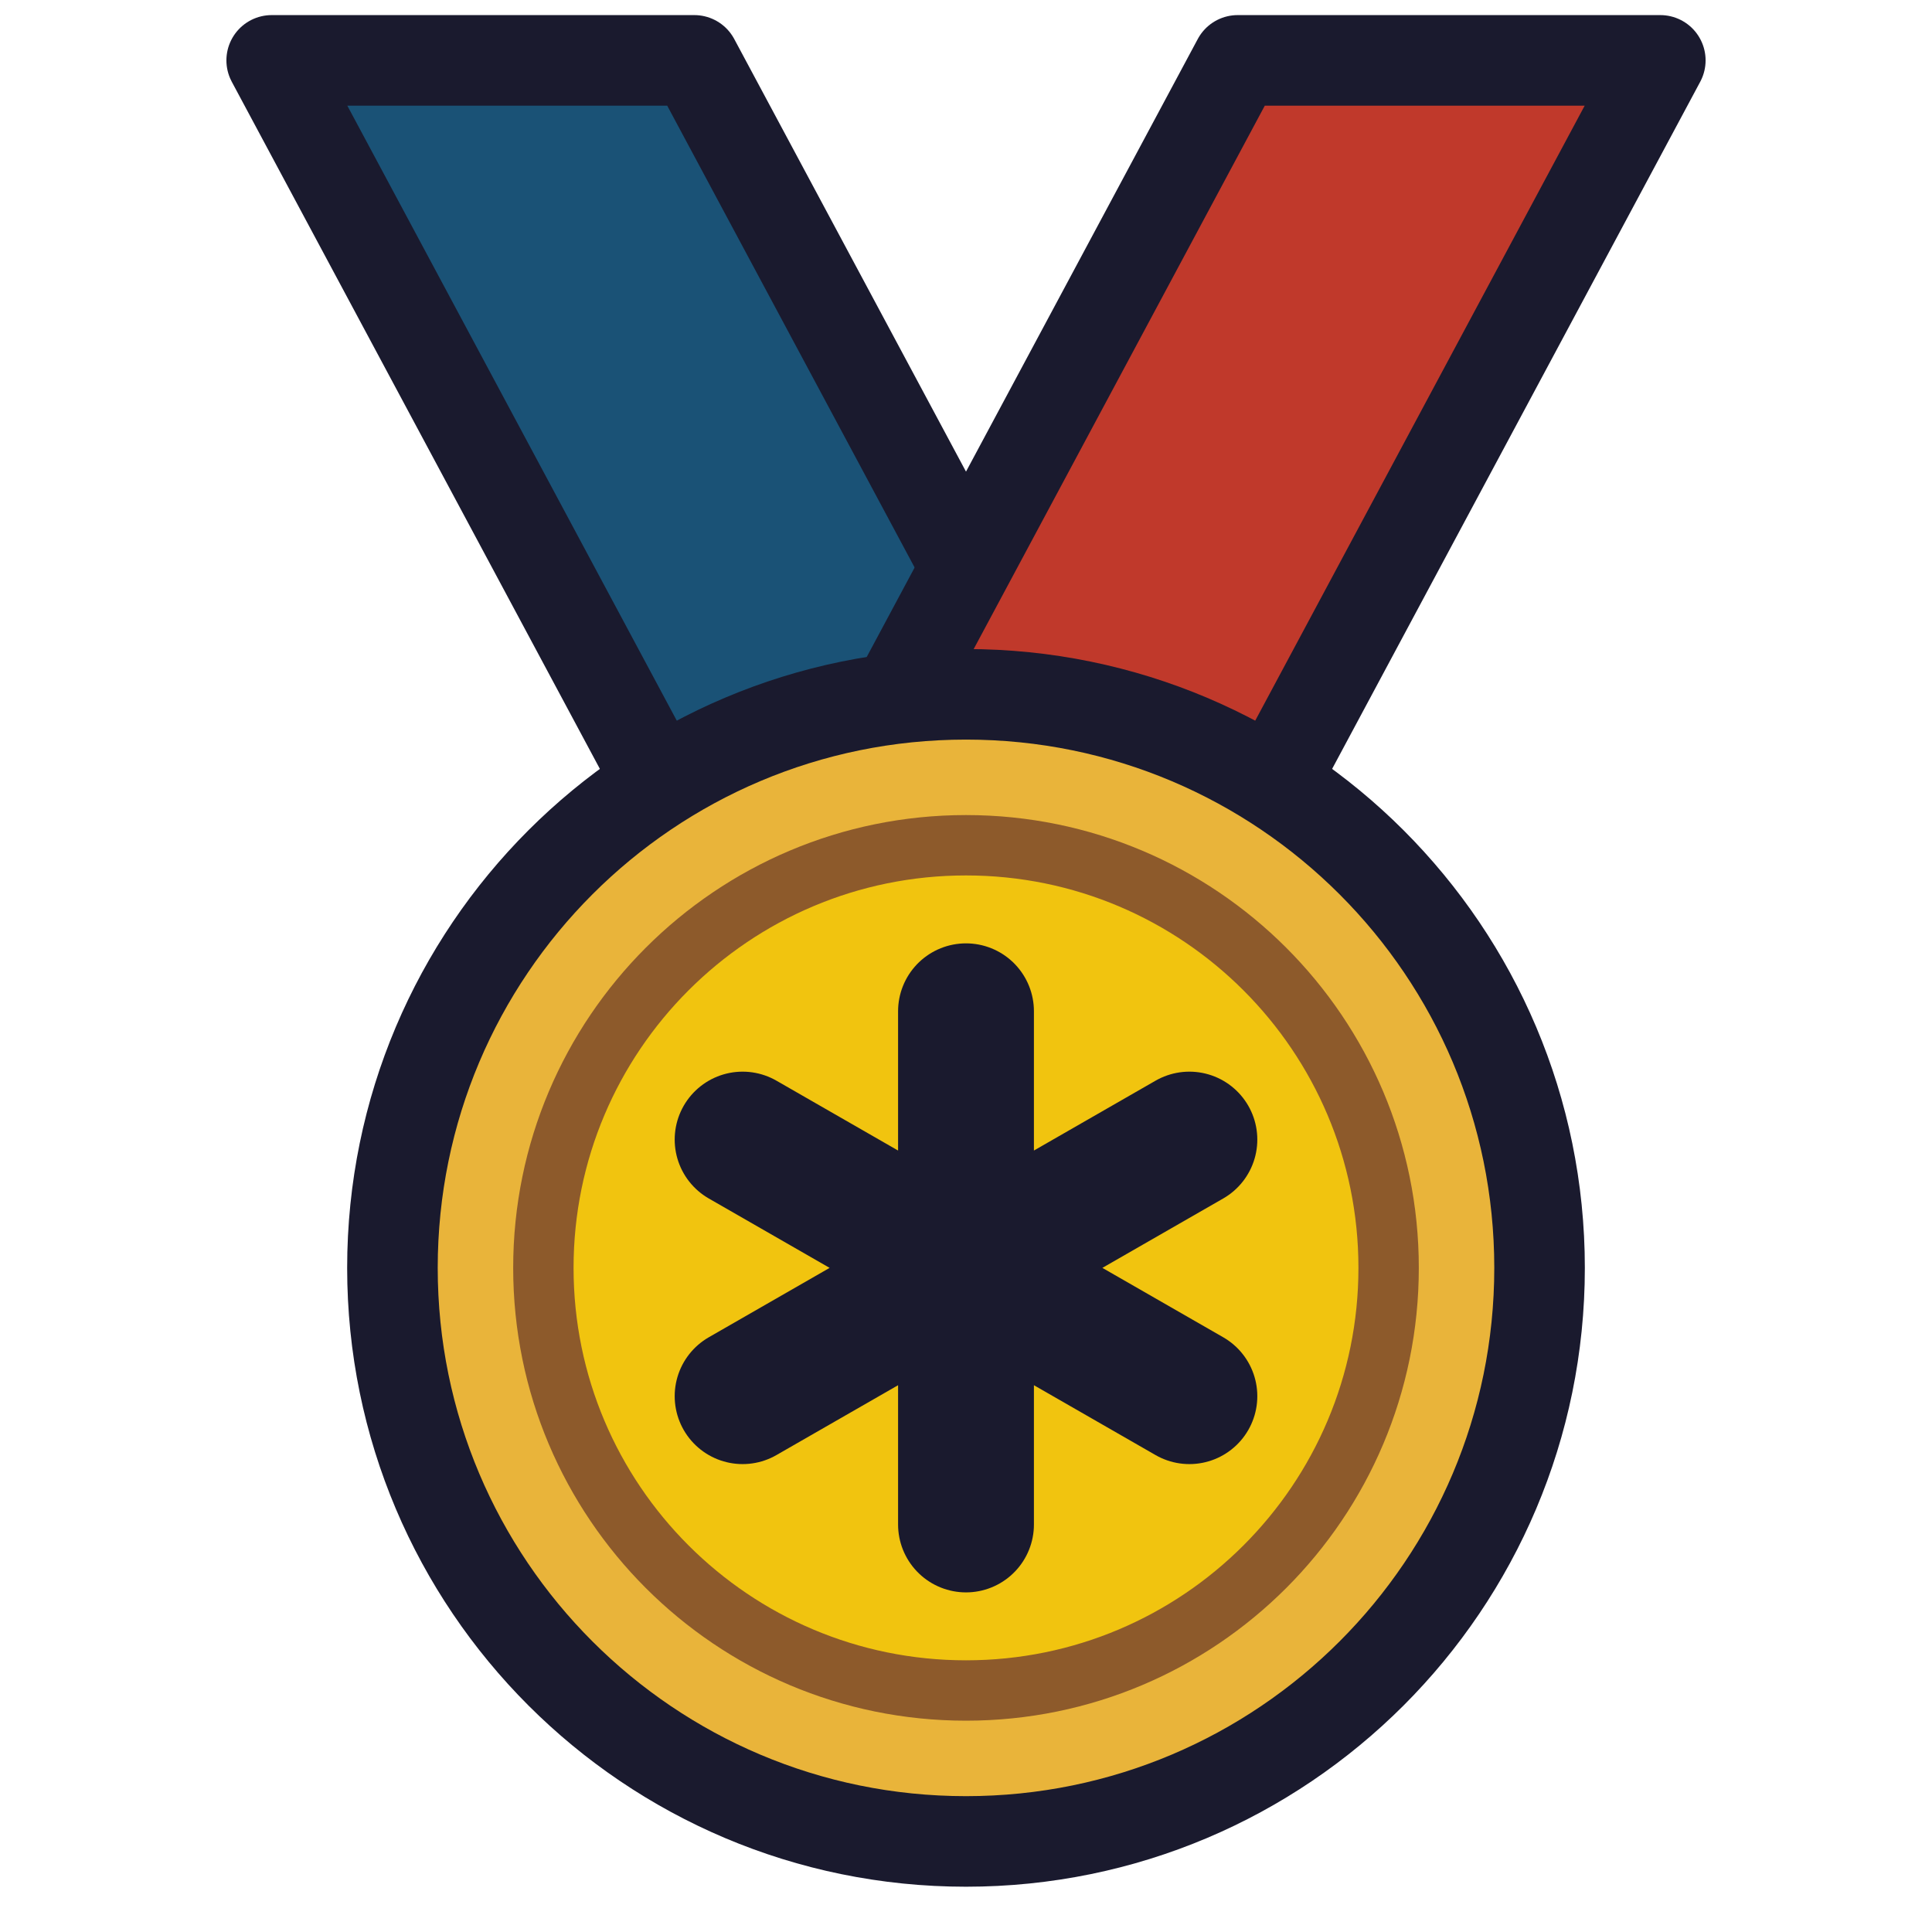
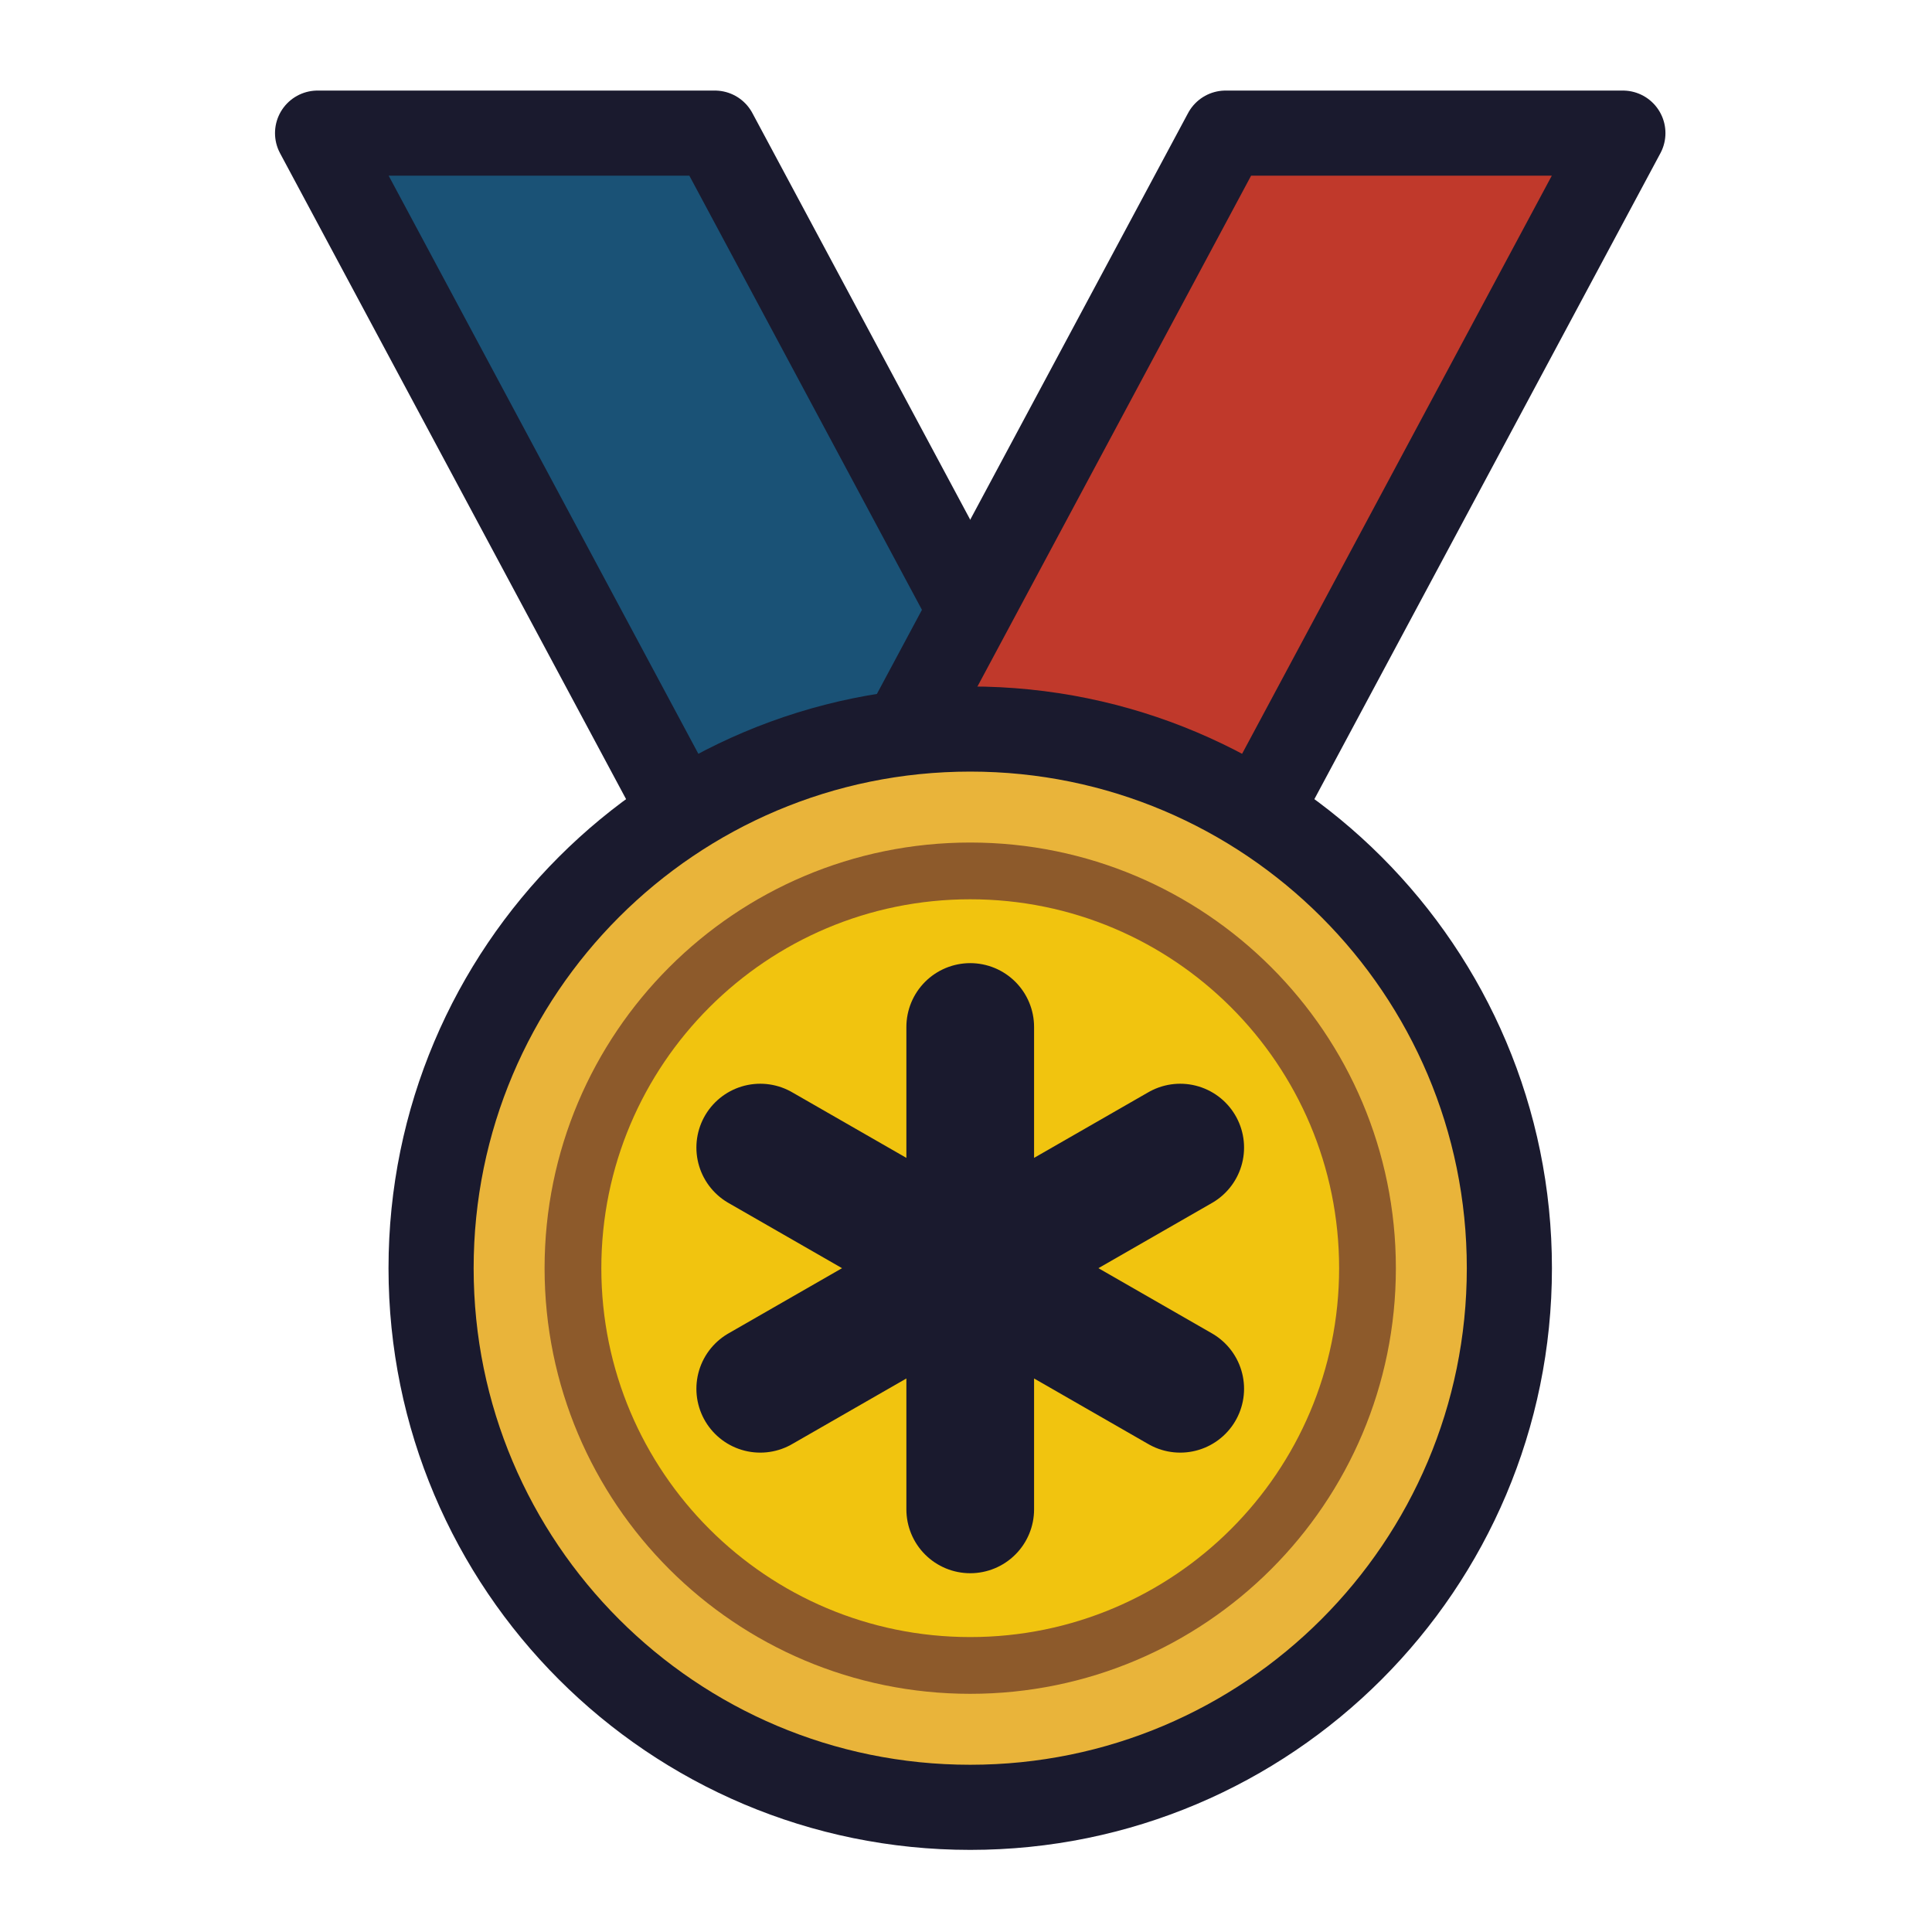
<svg xmlns="http://www.w3.org/2000/svg" viewBox="0 0 64 64" width="64" height="64">
-   <g stroke="#1a1a2e" stroke-width="3" stroke-linecap="round" stroke-linejoin="round">
-     <path d="M9 2h14l15 28H24z" fill="#1a5276" />
-     <path d="M55 2H41L26 30h14z" fill="#c0392b" />
-     <circle cx="32" cy="42" r="19" fill="#e9b43a" />
-     <circle cx="32" cy="42" r="14" fill="#f1c40f" stroke="#8d5a2b" stroke-width="2" />
-     <path d="M32 33.5v17M24.6 37.75l14.8 8.5M24.6 46.25l14.8-8.5" fill="none" stroke-width="4.5" />
+   <g data-fit="3" transform="translate(2.06 2.53) scale(0.94)">
+     <g stroke="#1a1a2e" stroke-width="3" stroke-linecap="round" stroke-linejoin="round">
+       <path d="M9 2h14l15 28H24z" fill="#1a5276" />
+       <path d="M55 2H41L26 30h14z" fill="#c0392b" />
+       <circle cx="32" cy="42" r="19" fill="#e9b43a" />
+       <circle cx="32" cy="42" r="14" fill="#f1c40f" stroke="#8d5a2b" stroke-width="2" />
+       <path d="M32 33.5v17M24.6 37.75l14.8 8.5M24.6 46.25l14.8-8.5" fill="none" stroke-width="4.5" />
+     </g>
  </g>
</svg>
